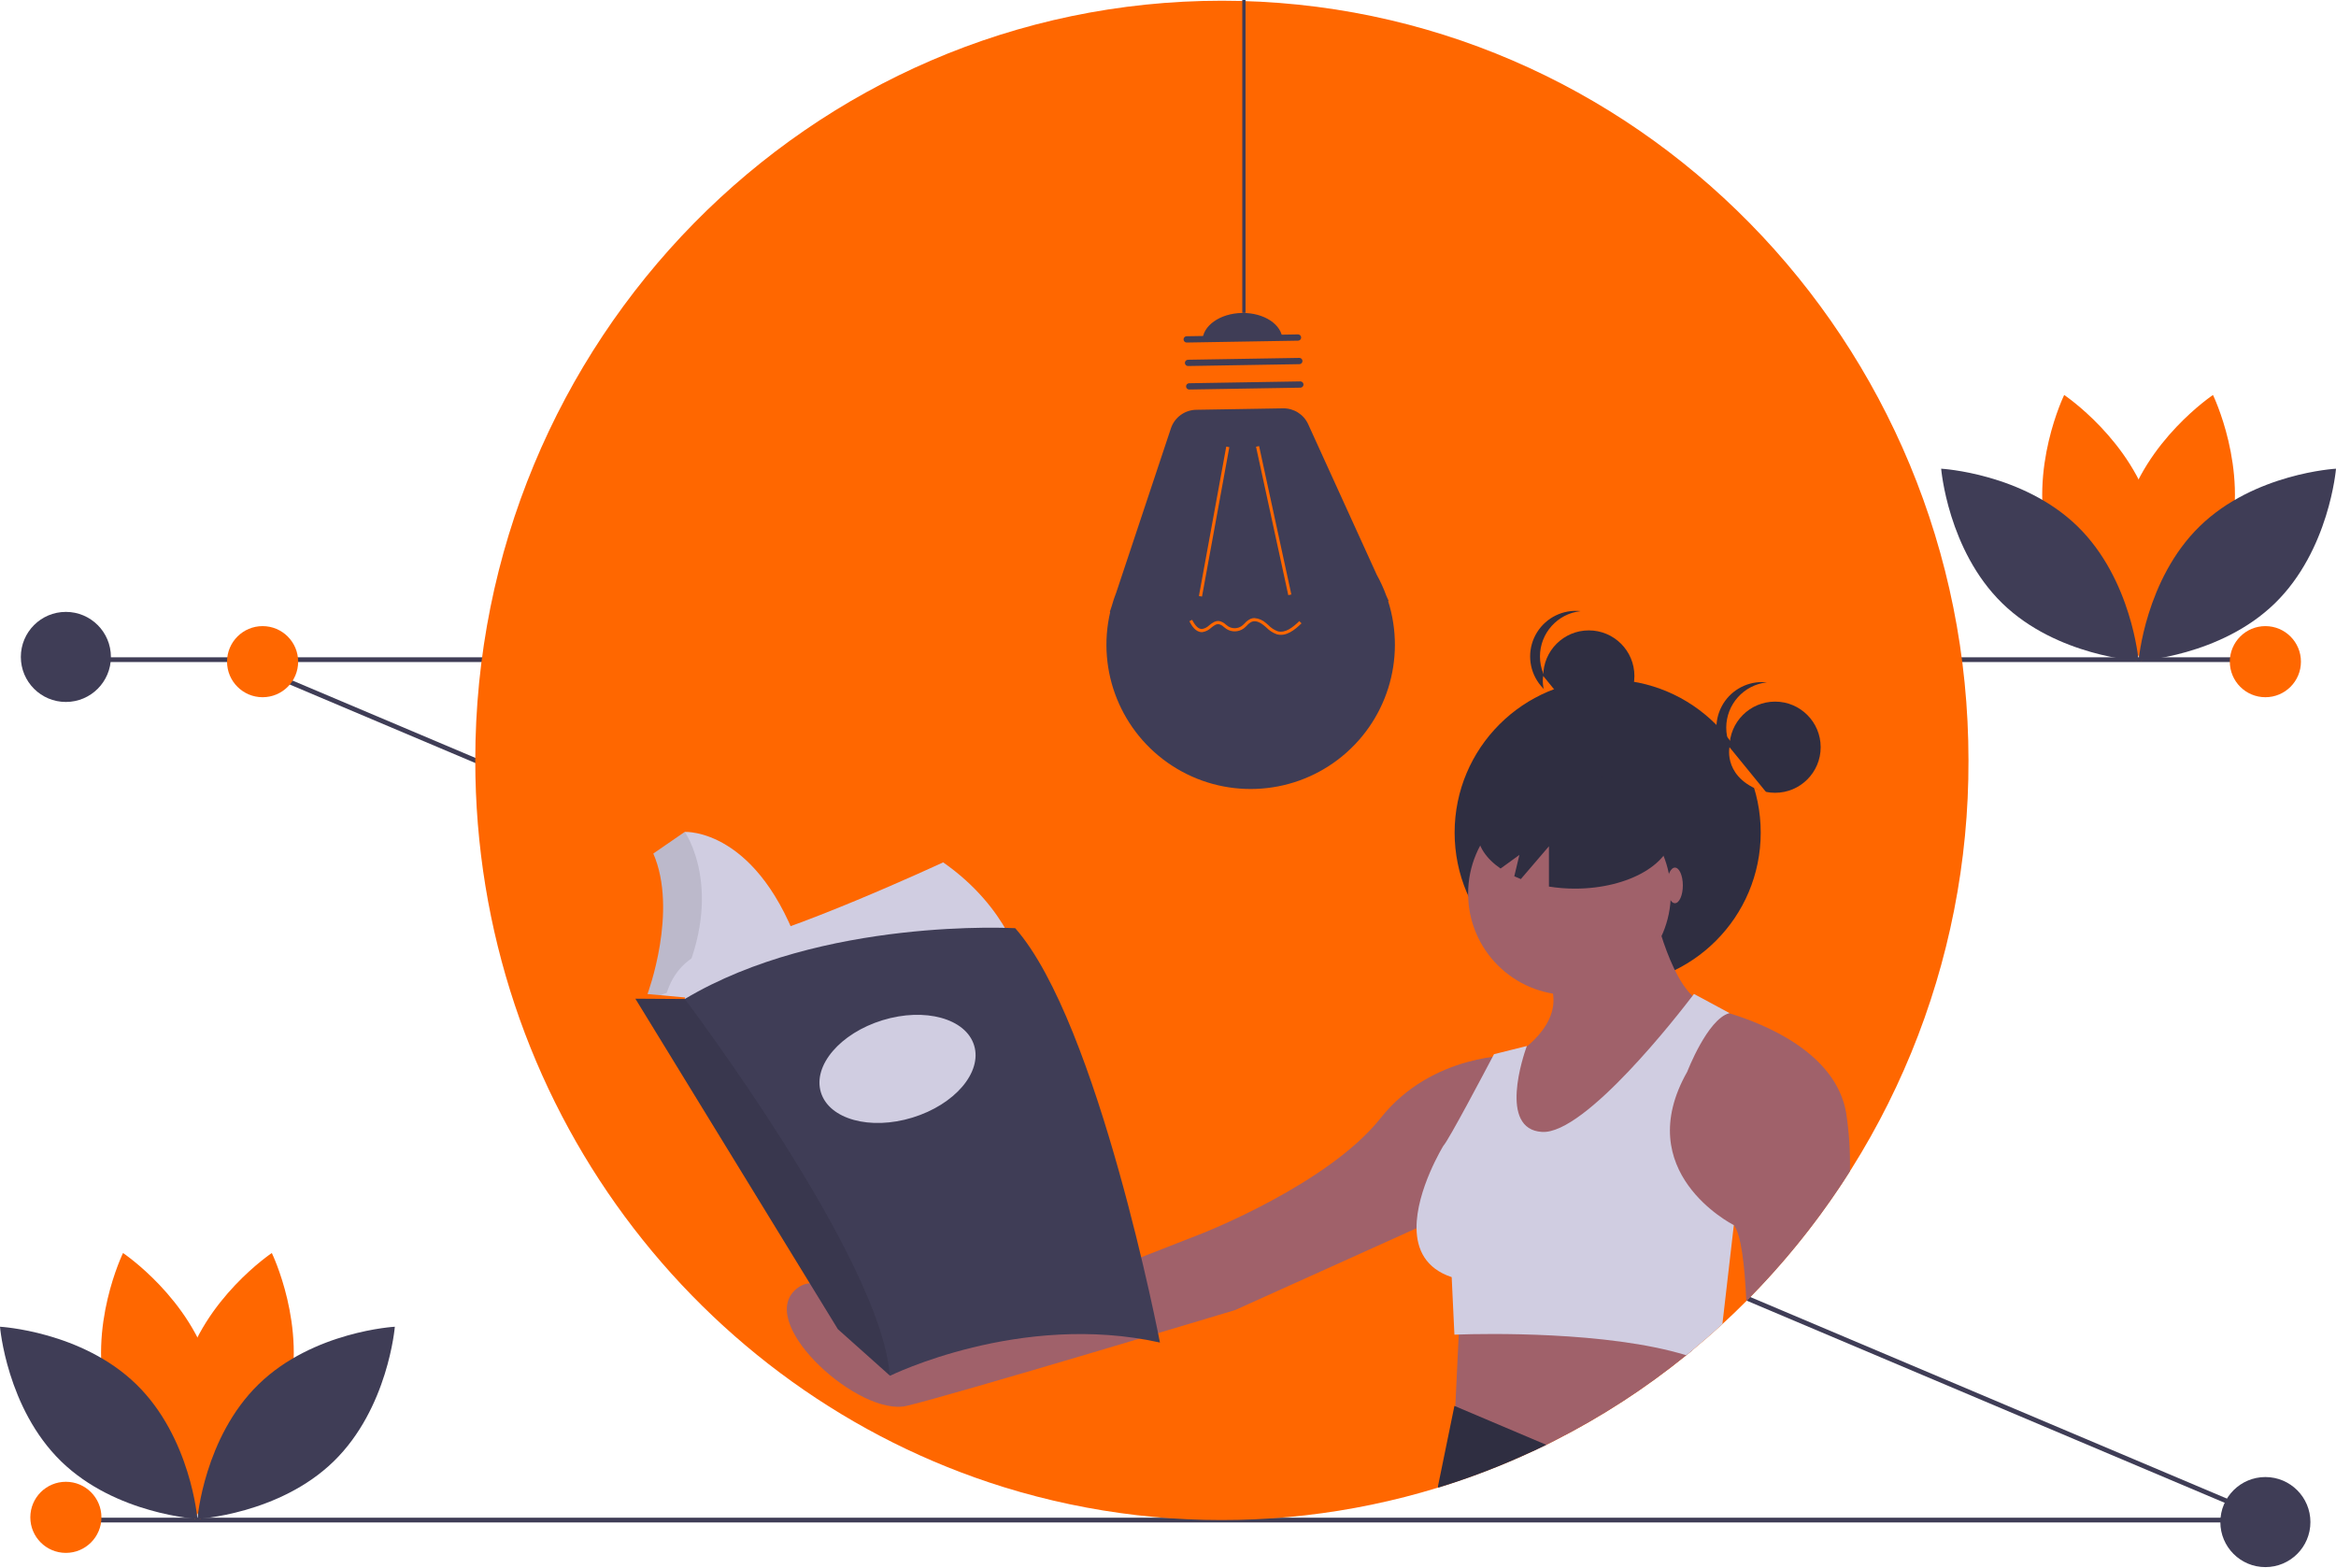
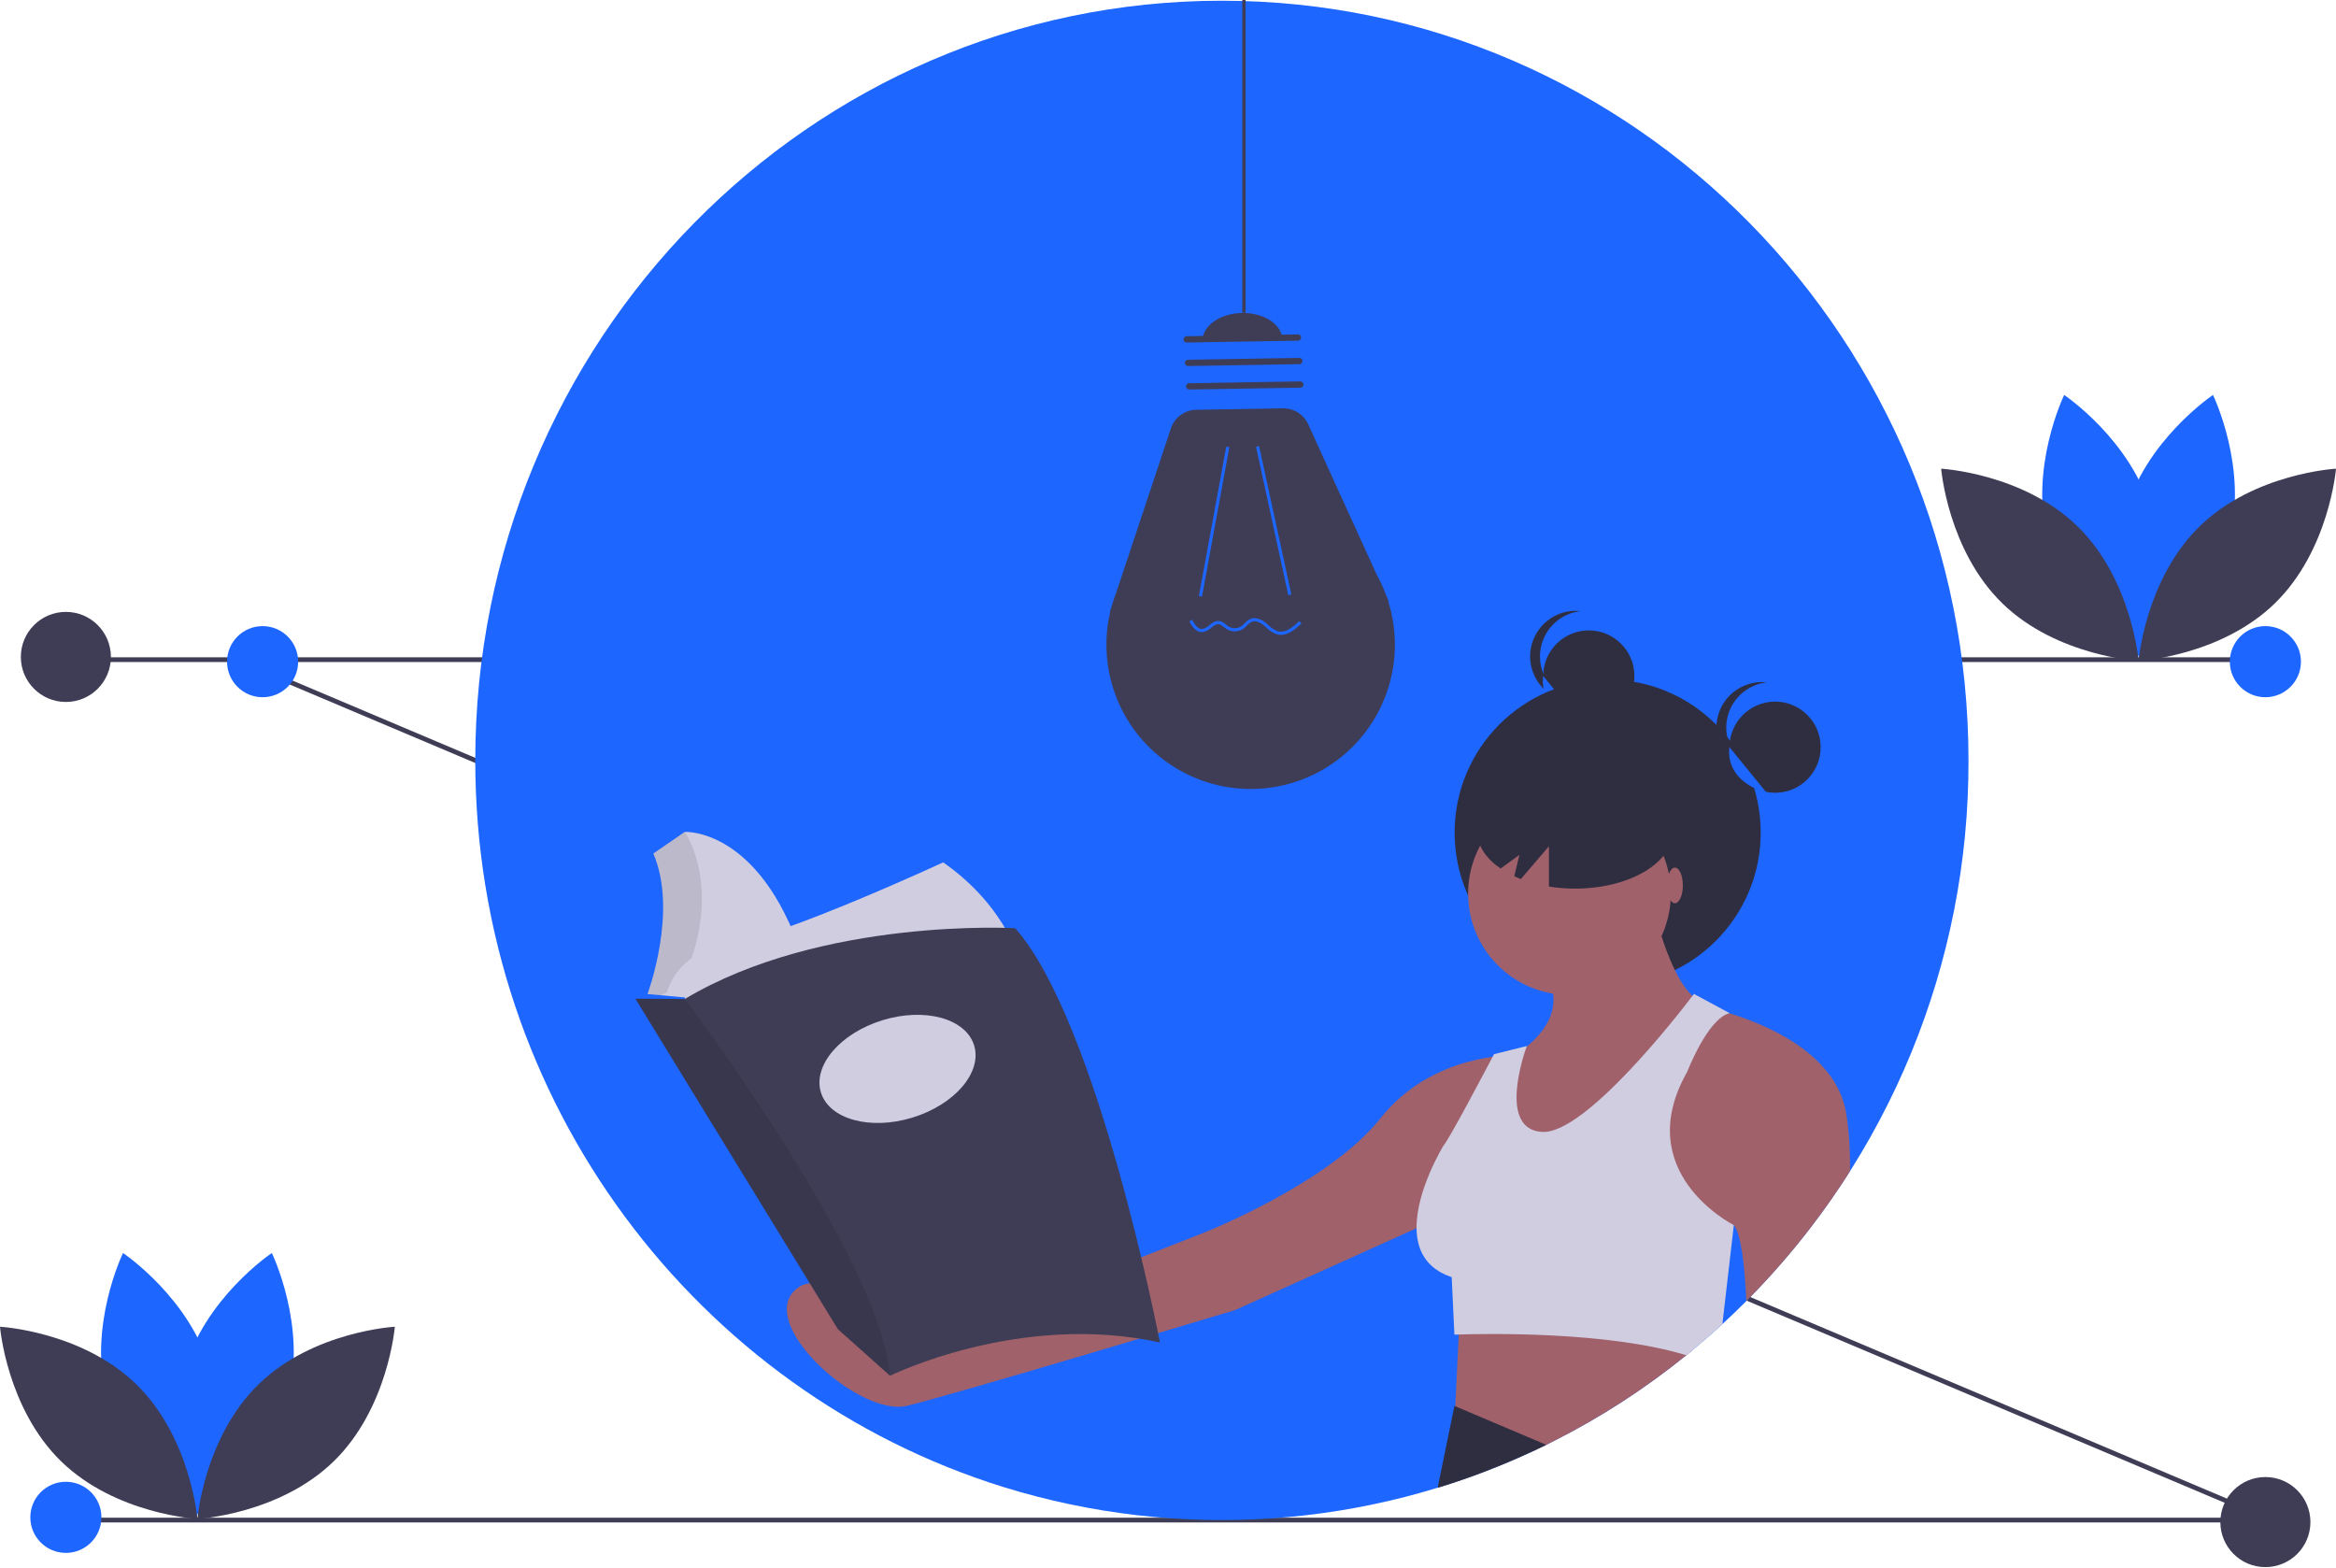
<svg xmlns="http://www.w3.org/2000/svg" id="a0f4c522-d0e8-404b-95f8-59a6be9d5f61" data-name="Layer 1" width="985.587" height="661.152" viewBox="0 0 985.587 661.152">
  <rect x="27.525" y="640.305" width="929" height="2" fill="#3f3d56" />
  <rect x="634.231" y="123.652" width="2" height="929" transform="translate(-261.0931 815.3039) rotate(-67.07803)" fill="#3f3d56" />
  <rect x="27.525" y="277.305" width="929" height="2" fill="#3f3d56" />
-   <path d="M937.731,449.652a322.068,322.068,0,0,1-93.73,228.11q-4.935,4.965-10.09,9.7-6.21,5.73-12.74,11.11c-.83.69-1.66,1.37-2.5,2.04a313.731,313.731,0,0,1-55.56,36.03c-1.17.59-2.34,1.18-3.52,1.76-1.87.92-3.76,1.82-5.65,2.7a311.18,311.18,0,0,1-223.25,15.15c-129.07-40.06-222.96-162.17-222.96-306.6,0-177.01,141.03-320.5,315-320.5S937.731,272.642,937.731,449.652Z" transform="translate(-107.2066 -128.8475)" fill="#ff6700" />
+   <path d="M937.731,449.652a322.068,322.068,0,0,1-93.73,228.11q-4.935,4.965-10.09,9.7-6.21,5.73-12.74,11.11c-.83.69-1.66,1.37-2.5,2.04a313.731,313.731,0,0,1-55.56,36.03c-1.17.59-2.34,1.18-3.52,1.76-1.87.92-3.76,1.82-5.65,2.7a311.18,311.18,0,0,1-223.25,15.15c-129.07-40.06-222.96-162.17-222.96-306.6,0-177.01,141.03-320.5,315-320.5S937.731,272.642,937.731,449.652Z" transform="translate(-107.2066 -128.8475)" fill="#1D66FF" />
  <path d="M692.866,382.419l.25-.01-.987-2.166a60.492,60.492,0,0,0-4.049-8.891L659.145,307.822a11.443,11.443,0,0,0-10.604-6.698l-36.644.61a11.443,11.443,0,0,0-10.666,7.826l-23.036,69.188a60.396,60.396,0,0,0-1.971,5.918l-.782,2.349.184-.007a60.852,60.852,0,1,0,117.24-4.589Z" transform="translate(-107.2066 -128.8475)" fill="#3f3d56" />
-   <rect x="587.42" y="348.245" width="64.08" height="1.323" transform="translate(57.5742 766.6238) rotate(-79.63351)" fill="#ff6700" />
-   <rect x="643.929" y="316.448" width="1.323" height="64.08" transform="translate(-166.5223 16.03118) rotate(-12.26435)" fill="#ff6700" />
+   <rect x="587.42" y="348.245" width="64.08" height="1.323" transform="translate(57.5742 766.6238) rotate(-79.63351)" fill="#1D66FF" />
+   <rect x="643.929" y="316.448" width="1.323" height="64.08" transform="translate(-166.5223 16.03118) rotate(-12.26435)" fill="#1D66FF" />
  <path d="M607.904,270.709l46.955-.782a1.323,1.323,0,0,1,.044,2.645l-46.955.782a1.323,1.323,0,1,1-.044-2.645Z" transform="translate(-107.2066 -128.8475)" fill="#3f3d56" />
  <path d="M608.4,280.624l46.955-.782a1.323,1.323,0,1,1,.044,2.645l-46.955.782a1.323,1.323,0,0,1-.044-2.645Z" transform="translate(-107.2066 -128.8475)" fill="#3f3d56" />
  <path d="M608.896,290.538l46.955-.782a1.323,1.323,0,0,1,.044,2.645l-46.955.782a1.323,1.323,0,0,1-.044-2.645Z" transform="translate(-107.2066 -128.8475)" fill="#3f3d56" />
  <path d="M631.224,260.884c-9.314.155-16.778,5.472-16.671,11.875l33.728-.562C648.175,265.793,640.538,260.728,631.224,260.884Z" transform="translate(-107.2066 -128.8475)" fill="#3f3d56" />
-   <path d="M636.414,389.614a8.149,8.149,0,0,1,4.946,2.113c.348.289.691.592,1.035.896a10.33,10.33,0,0,0,3.897,2.55c3.232.882,6.422-1.674,9.115-4.29l.922.948c-2.961,2.877-6.509,5.675-10.386,4.618a11.464,11.464,0,0,1-4.425-2.835c-.333-.295-.666-.589-1.004-.869-1.105-.917-3.24-2.343-5.138-1.603a6.442,6.442,0,0,0-2.06,1.589,12.313,12.313,0,0,1-1.429,1.287,6.478,6.478,0,0,1-7.179.214,12.796,12.796,0,0,1-1.124-.842,4.688,4.688,0,0,0-2.124-1.209c-1.124-.158-2.146.645-3.228,1.493a6.84,6.84,0,0,1-3.743,1.86c-.048.002-.096.004-.144.005-2.636.044-4.308-2.593-5.342-4.597l1.176-.606c1.405,2.725,2.76,3.967,4.24,3.877a5.816,5.816,0,0,0,2.996-1.579c1.252-.982,2.548-1.998,4.227-1.763a5.721,5.721,0,0,1,2.774,1.491,11.655,11.655,0,0,0,1.006.757,5.198,5.198,0,0,0,5.685-.169,11.166,11.166,0,0,0,1.273-1.153,7.515,7.515,0,0,1,2.514-1.886A4.349,4.349,0,0,1,636.414,389.614Z" transform="translate(-107.2066 -128.8475)" fill="#ff6700" />
+   <path d="M636.414,389.614a8.149,8.149,0,0,1,4.946,2.113c.348.289.691.592,1.035.896a10.33,10.33,0,0,0,3.897,2.55c3.232.882,6.422-1.674,9.115-4.29l.922.948c-2.961,2.877-6.509,5.675-10.386,4.618a11.464,11.464,0,0,1-4.425-2.835c-.333-.295-.666-.589-1.004-.869-1.105-.917-3.24-2.343-5.138-1.603a6.442,6.442,0,0,0-2.06,1.589,12.313,12.313,0,0,1-1.429,1.287,6.478,6.478,0,0,1-7.179.214,12.796,12.796,0,0,1-1.124-.842,4.688,4.688,0,0,0-2.124-1.209c-1.124-.158-2.146.645-3.228,1.493a6.84,6.84,0,0,1-3.743,1.86c-.048.002-.096.004-.144.005-2.636.044-4.308-2.593-5.342-4.597l1.176-.606c1.405,2.725,2.76,3.967,4.24,3.877a5.816,5.816,0,0,0,2.996-1.579c1.252-.982,2.548-1.998,4.227-1.763a5.721,5.721,0,0,1,2.774,1.491,11.655,11.655,0,0,0,1.006.757,5.198,5.198,0,0,0,5.685-.169,11.166,11.166,0,0,0,1.273-1.153,7.515,7.515,0,0,1,2.514-1.886A4.349,4.349,0,0,1,636.414,389.614Z" transform="translate(-107.2066 -128.8475)" fill="#1D66FF" />
  <rect x="524.134" width="1.375" height="131.982" fill="#3f3d56" />
-   <path d="M1047.627,357.518c-8.382,30.986-37.093,50.176-37.093,50.176s-15.121-31.047-6.738-62.033,37.093-50.176,37.093-50.176S1056.009,326.532,1047.627,357.518Z" transform="translate(-107.2066 -128.8475)" fill="#ff6700" />
-   <path d="M971.373,357.518c8.382,30.986,37.093,50.176,37.093,50.176s15.121-31.047,6.738-62.033-37.093-50.176-37.093-50.176S962.991,326.532,971.373,357.518Z" transform="translate(-107.2066 -128.8475)" fill="#ff6700" />
+   <path d="M1047.627,357.518c-8.382,30.986-37.093,50.176-37.093,50.176s-15.121-31.047-6.738-62.033,37.093-50.176,37.093-50.176S1056.009,326.532,1047.627,357.518Z" transform="translate(-107.2066 -128.8475)" fill="#1D66FF" />
+   <path d="M971.373,357.518c8.382,30.986,37.093,50.176,37.093,50.176s15.121-31.047,6.738-62.033-37.093-50.176-37.093-50.176S962.991,326.532,971.373,357.518Z" transform="translate(-107.2066 -128.8475)" fill="#1D66FF" />
  <path d="M983.69,350.859C1006.691,373.249,1009.5,407.668,1009.5,407.668s-34.482-1.883-57.483-24.273-25.81-56.81-25.81-56.81S960.689,328.468,983.69,350.859Z" transform="translate(-107.2066 -128.8475)" fill="#3f3d56" />
  <path d="M1035.31,350.859C1012.309,373.249,1009.5,407.668,1009.5,407.668s34.482-1.883,57.483-24.273,25.81-56.81,25.81-56.81S1058.311,328.468,1035.31,350.859Z" transform="translate(-107.2066 -128.8475)" fill="#3f3d56" />
-   <path d="M228.627,719.518c-8.382,30.986-37.093,50.176-37.093,50.176s-15.121-31.047-6.738-62.033,37.093-50.176,37.093-50.176S237.009,688.532,228.627,719.518Z" transform="translate(-107.2066 -128.8475)" fill="#ff6700" />
-   <path d="M152.373,719.518c8.382,30.986,37.093,50.176,37.093,50.176s15.121-31.047,6.738-62.033-37.093-50.176-37.093-50.176S143.991,688.532,152.373,719.518Z" transform="translate(-107.2066 -128.8475)" fill="#ff6700" />
+   <path d="M228.627,719.518c-8.382,30.986-37.093,50.176-37.093,50.176s-15.121-31.047-6.738-62.033,37.093-50.176,37.093-50.176S237.009,688.532,228.627,719.518Z" transform="translate(-107.2066 -128.8475)" fill="#1D66FF" />
+   <path d="M152.373,719.518c8.382,30.986,37.093,50.176,37.093,50.176s15.121-31.047,6.738-62.033-37.093-50.176-37.093-50.176S143.991,688.532,152.373,719.518Z" transform="translate(-107.2066 -128.8475)" fill="#1D66FF" />
  <path d="M164.69,712.859C187.691,735.249,190.5,769.668,190.5,769.668s-34.482-1.883-57.483-24.273-25.81-56.81-25.81-56.81S141.689,690.468,164.69,712.859Z" transform="translate(-107.2066 -128.8475)" fill="#3f3d56" />
  <path d="M216.31,712.859C193.309,735.249,190.5,769.668,190.5,769.668s34.482-1.883,57.483-24.273,25.81-56.81,25.81-56.81S239.311,690.468,216.31,712.859Z" transform="translate(-107.2066 -128.8475)" fill="#3f3d56" />
  <circle cx="670.342" cy="285.189" r="19.234" fill="#2f2e41" />
  <path d="M756.94,405.793A19.234,19.234,0,0,1,774.114,386.672a19.234,19.234,0,1,0,0,38.241A19.234,19.234,0,0,1,756.94,405.793Z" transform="translate(-107.2066 -128.8475)" fill="#2f2e41" />
-   <path d="M758.314,414.036s-2.987,13.739,15.68,19.234Z" transform="translate(-107.2066 -128.8475)" fill="#ff6700" />
+   <path d="M758.314,414.036s-2.987,13.739,15.68,19.234Z" transform="translate(-107.2066 -128.8475)" fill="#1D66FF" />
  <circle cx="678.297" cy="351.265" r="64.573" fill="#2f2e41" />
  <path d="M821.171,698.572c-.83.69-1.66,1.37-2.5,2.04a313.731,313.731,0,0,1-55.56,36.03c-1.17.59-2.34,1.18-3.52,1.76-1.87.92-3.76,1.82-5.65,2.7l-33.1-11.03.38-7.93v-.03l1.44-30.24.49-10.34Z" transform="translate(-107.2066 -128.8475)" fill="#a0616a" />
  <path d="M759.591,738.402c-1.87.92-3.76,1.82-5.65,2.7a306.938,306.938,0,0,1-39.91,15.37,2.224,2.224,0,0,1-.12-.62l6.93-33.87.38.16Z" transform="translate(-107.2066 -128.8475)" fill="#2f2e41" />
  <circle cx="662.178" cy="377.012" r="42.762" fill="#a0616a" />
  <path d="M804.057,508.171s6.934,34.672,19.647,42.762l-70.499,83.212-26.582-25.426,19.647-34.672s21.959-12.713,15.024-30.049Z" transform="translate(-107.2066 -128.8475)" fill="#a0616a" />
  <path d="M887.721,623.002a320.875,320.875,0,0,1-43.72,54.76c-.71-15.5-2.25-28.28-5.27-32.06a.031.031,0,0,1-.02-.01l-36.97-11.55s8.09-76.28,27.74-79.74c0,0,2.85.58,7.28,1.92,14.28,4.3,44.94,16.42,49.35,41.99A141.926,141.926,0,0,1,887.721,623.002Z" transform="translate(-107.2066 -128.8475)" fill="#a0616a" />
  <path d="M746.271,574.047s-34.672-1.156-56.63,26.582-75.122,48.54-75.122,48.54L481.61,701.177s-24.27-42.762-39.295-27.737,27.737,53.163,47.385,48.54,138.687-40.45,138.687-40.45l94.769-42.762Z" transform="translate(-107.2066 -128.8475)" fill="#a0616a" />
  <path d="M838.731,645.702l-4.82,41.76q-6.21,5.73-12.74,11.11c-.83.69-1.66,1.37-2.5,2.04-33.37-10.23-85.66-9.09-96.01-8.74-1.18.03-1.82.06-1.82.06l-1.15-24.27c-11.09-3.69-14.73-11.76-14.83-20.64-.17-16.1,11.36-34.84,11.36-34.84,2.07-2.07,17.54-31.4,20.74-37.48.37-.71.58-1.1.58-1.1l13.87-3.46s-.04.11-.12.31c-1.24,3.47-12.02,34.86,6.54,35.95,18.26,1.08,57.98-50.2,63.45-57.39.41-.54.63-.83.63-.83l15.03,8.09c-.06.02-.12.03-.18.05-9.18,2.55-17.68,24.66-17.68,24.66-23.97,42.24,18.58,64.18,19.63,64.71A.031.031,0,0,0,838.731,645.702Z" transform="translate(-107.2066 -128.8475)" fill="#d0cde1" />
  <path d="M771.708,455.666c-22.763,0-41.217,10.764-41.217,24.043,0,5.941,3.709,11.371,9.832,15.566l7.935-5.749-2.158,9.007c.895.415,1.81.817,2.763,1.188l11.854-13.829v16.989a69.192,69.192,0,0,0,10.991.871c22.763,0,41.217-10.764,41.217-24.043S794.471,455.666,771.708,455.666Z" transform="translate(-107.2066 -128.8475)" fill="#2f2e41" />
  <circle cx="748.931" cy="315.238" r="19.234" fill="#2f2e41" />
  <path d="M835.53,435.842a19.234,19.234,0,0,1,17.174-19.121,19.429,19.429,0,0,0-2.061-.114,19.234,19.234,0,1,0,2.061,38.355A19.234,19.234,0,0,1,835.53,435.842Z" transform="translate(-107.2066 -128.8475)" fill="#2f2e41" />
-   <path d="M836.903,444.085s-2.987,13.739,15.68,19.234Z" transform="translate(-107.2066 -128.8475)" fill="#ff6700" />
+   <path d="M836.903,444.085s-2.987,13.739,15.68,19.234Z" transform="translate(-107.2066 -128.8475)" fill="#1D66FF" />
  <ellipse cx="706.674" cy="373.545" rx="3.339" ry="7.512" fill="#a0616a" />
  <path d="M445.388,531.454l-50.677,12.278-.165.039-5.509,4.987-1.586,1.434-3.399-.616-6.017-1.088,4.193-14.152.786-26.994-2.883-16.511,15.986-11.007S427.305,477.991,445.388,531.454Z" transform="translate(-107.2066 -128.8475)" fill="#d0cde1" />
  <path d="M394.711,543.732c-.687,1.465.752.498-.034,2.005l-7.338,2.359-3.286,1.481-6.017-1.088,4.193-14.152.786-26.994-2.883-16.511,15.986-11.007S413.276,504.125,394.711,543.732Z" transform="translate(-107.2066 -128.8475)" opacity="0.1" />
  <path d="M505.141,492.667s-66.567,30.925-93.56,35.642-24.635,31.711-24.635,31.711L538.162,536.433S532.921,512.061,505.141,492.667Z" transform="translate(-107.2066 -128.8475)" fill="#d0cde1" />
-   <path d="M376.725,487.426s11.531,28.042-1.31,62.898l14.938,6.814,5.766-6.814.131-.655-15.855-1.441s13.104-35.118,2.359-59.491C382.752,488.736,380.394,483.495,376.725,487.426Z" transform="translate(-107.2066 -128.8475)" fill="#ff6700" />
+   <path d="M376.725,487.426s11.531,28.042-1.31,62.898l14.938,6.814,5.766-6.814.131-.655-15.855-1.441s13.104-35.118,2.359-59.491C382.752,488.736,380.394,483.495,376.725,487.426Z" transform="translate(-107.2066 -128.8475)" fill="#1D66FF" />
  <path d="M596.604,695.25C537.638,682.146,482.733,709.271,482.733,709.271l-.149-.134-21.865-19.522-85.436-139.423,20.835.131c57.918-34.594,139.423-29.876,139.423-29.876C570.659,560.282,596.604,695.25,596.604,695.25Z" transform="translate(-107.2066 -128.8475)" fill="#3f3d56" />
  <path d="M482.584,709.137l-21.865-19.522-85.436-139.423,20.835.131S479.159,659.999,482.584,709.137Z" transform="translate(-107.2066 -128.8475)" opacity="0.1" />
  <ellipse cx="485.878" cy="579.807" rx="33.807" ry="21.49" transform="translate(-255.8681 39.11836) rotate(-17.05185)" fill="#d0cde1" />
  <circle cx="27.793" cy="277.152" r="19" fill="#3f3d56" />
  <circle cx="955.793" cy="642.152" r="19" fill="#3f3d56" />
-   <circle cx="110.793" cy="279.152" r="15" fill="#ff6700" />
-   <circle cx="955.793" cy="279.152" r="15" fill="#ff6700" />
-   <circle cx="27.793" cy="640.152" r="15" fill="#ff6700" />
+   <circle cx="110.793" cy="279.152" r="15" fill="#1D66FF" />
+   <circle cx="955.793" cy="279.152" r="15" fill="#1D66FF" />
+   <circle cx="27.793" cy="640.152" r="15" fill="#1D66FF" />
</svg>
